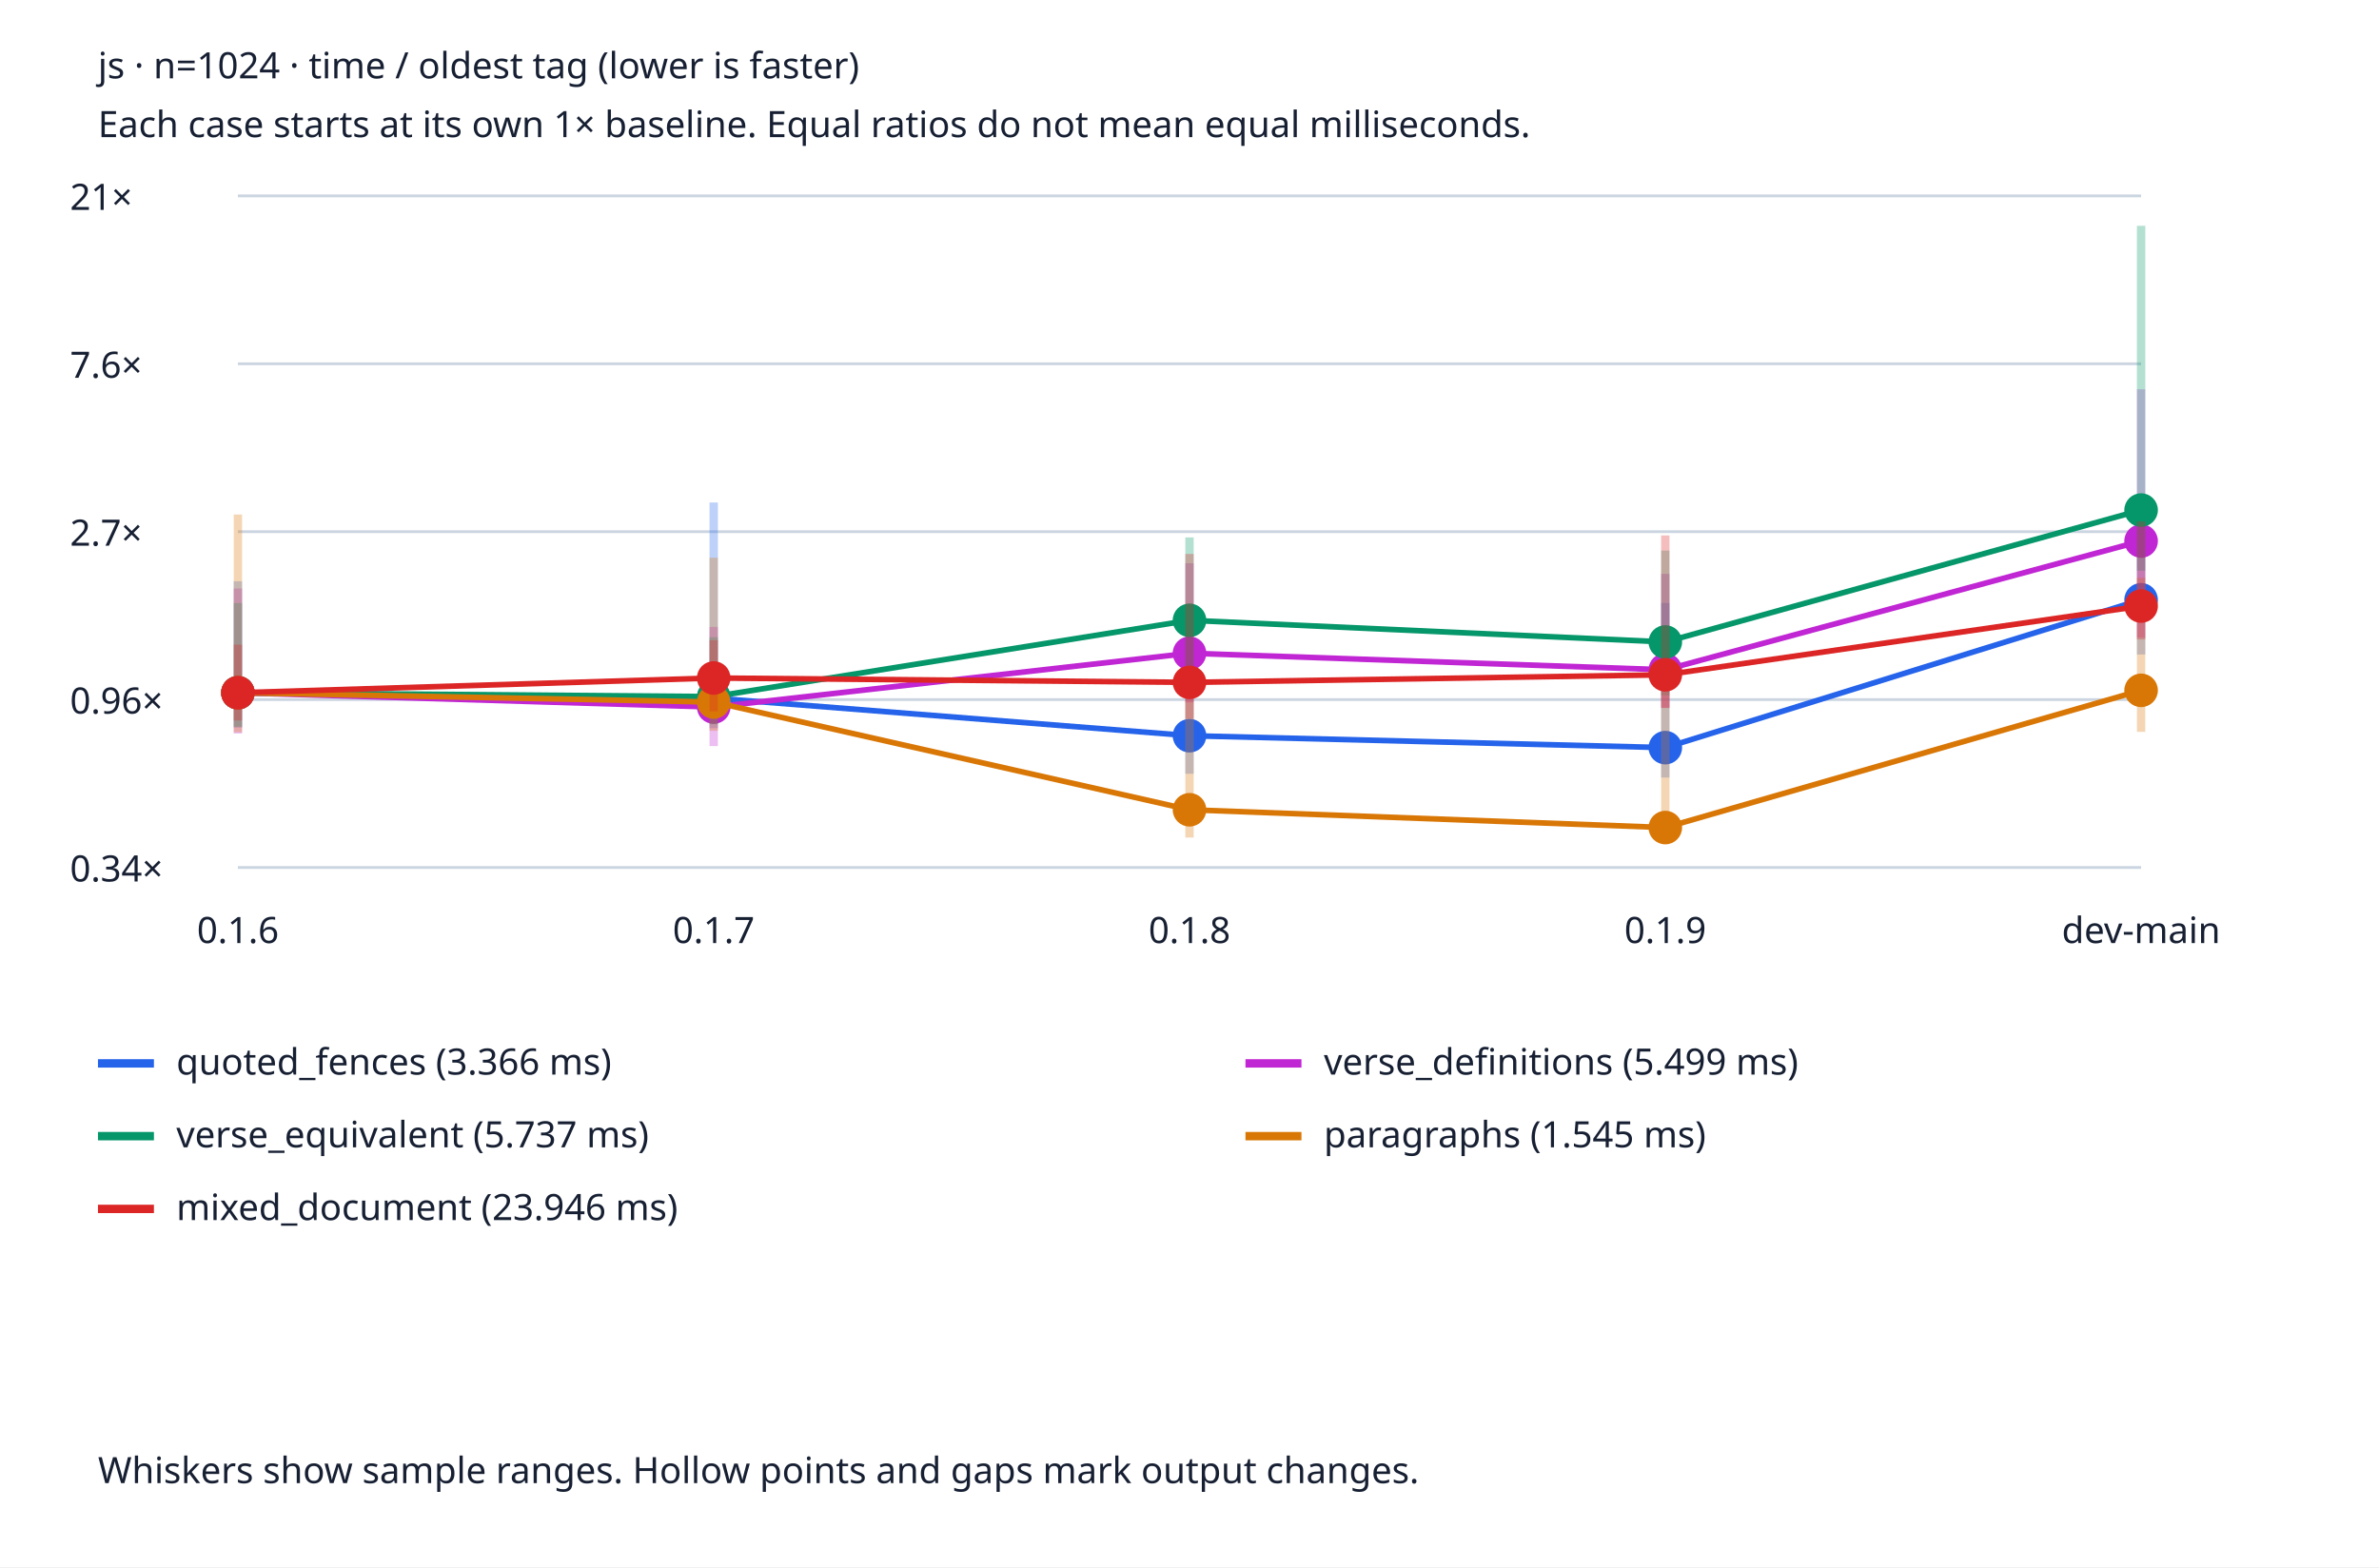
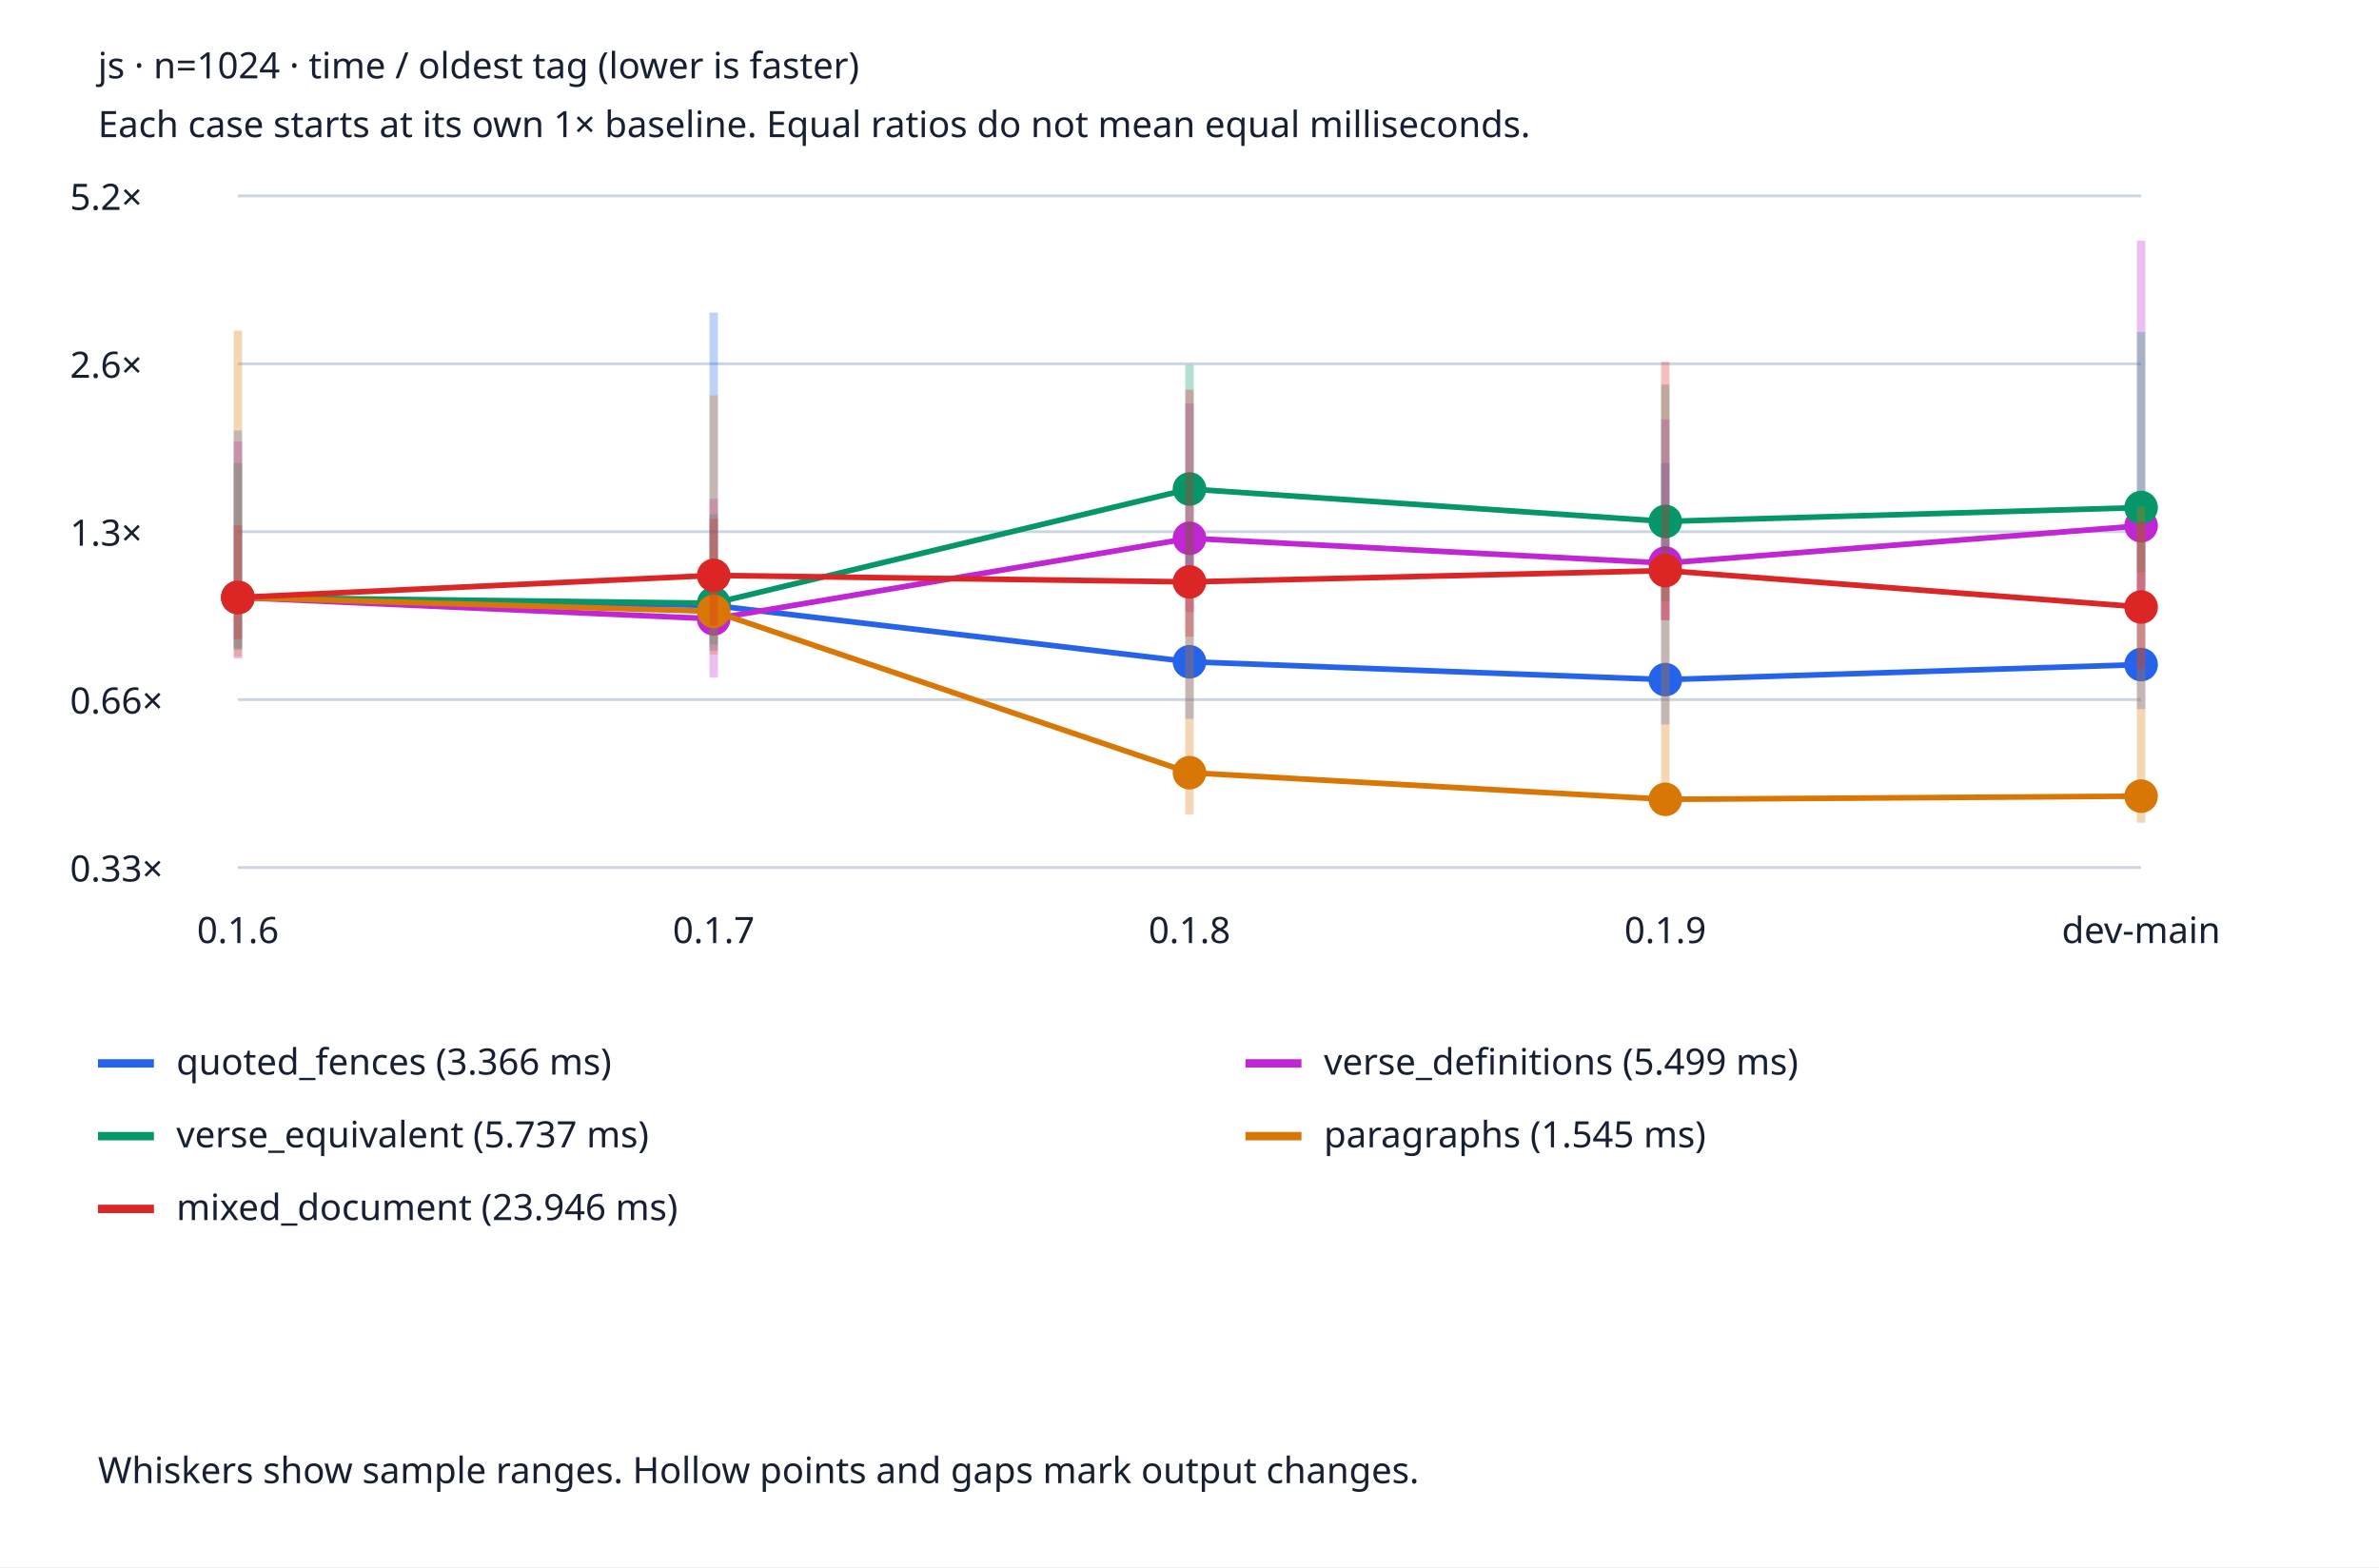
<svg xmlns="http://www.w3.org/2000/svg" viewBox="0 0 850 560" role="img" aria-labelledby="title desc">
  <style>text{font:13px system-ui;fill:#172033}.bg{fill:#fff}.grid{stroke:#cbd5e1}@media(prefers-color-scheme:dark){text{fill:#edf2f7}.bg{fill:#152033}.grid{stroke:#475569}}</style>
  <rect class="bg" width="850" height="560" />
  <text x="35" y="28" font-weight="bold">js · n=1024 · time / oldest tag (lower is faster)</text>
  <text x="35" y="49">Each case starts at its own 1× baseline. Equal ratios do not mean equal milliseconds.</text>
  <line class="grid" x1="85" x2="765" y1="310.0" y2="310.0" />
-   <text x="25" y="315.0">0.34×</text>
+   <text x="25" y="315.0">0.33×</text>
  <line class="grid" x1="85" x2="765" y1="250.0" y2="250.0" />
-   <text x="25" y="255.0">0.96×</text>
+   <text x="25" y="255.0">0.66×</text>
  <line class="grid" x1="85" x2="765" y1="190.0" y2="190.0" />
-   <text x="25" y="195.0">2.7×</text>
-   <line class="grid" x1="85" x2="765" y1="130" y2="130" />
-   <text x="25" y="135">7.6×</text>
+   <text x="25" y="195.0">1.3×</text>
+   <line class="grid" x1="85" x2="765" y1="130.0" y2="130.0" />
+   <text x="25" y="135.0">2.6×</text>
  <line class="grid" x1="85" x2="765" y1="70.0" y2="70.0" />
-   <text x="25" y="75.0">21×</text>
+   <text x="25" y="75.0">5.2×</text>
  <text x="85.0" y="337" text-anchor="middle">0.1.6</text>
  <text x="255.0" y="337" text-anchor="middle">0.1.7</text>
  <text x="425.0" y="337" text-anchor="middle">0.1.8</text>
  <text x="595.0" y="337" text-anchor="middle">0.1.9</text>
  <text x="765.0" y="337" text-anchor="middle">dev-main</text>
-   <line x1="85.0" x2="85.0" y1="260.006" y2="207.705" stroke="#2563eb" stroke-width="3" opacity=".3" />
-   <circle cx="85.0" cy="247.55" r="5" fill="#2563eb" stroke="#2563eb" stroke-width="2" />
-   <line x1="85.0" y1="247.55" x2="255.0" y2="249.465" stroke="#2563eb" stroke-width="2" />
-   <line x1="255.0" x2="255.0" y1="260.249" y2="179.561" stroke="#2563eb" stroke-width="3" opacity=".3" />
-   <circle cx="255.0" cy="249.465" r="5" fill="#2563eb" stroke="#2563eb" stroke-width="2" />
-   <line x1="255.0" y1="249.465" x2="425.0" y2="262.902" stroke="#2563eb" stroke-width="2" />
-   <line x1="425.0" x2="425.0" y1="276.508" y2="235.081" stroke="#2563eb" stroke-width="3" opacity=".3" />
-   <circle cx="425.0" cy="262.902" r="5" fill="#2563eb" stroke="#2563eb" stroke-width="2" />
-   <line x1="425.0" y1="262.902" x2="595.0" y2="267.161" stroke="#2563eb" stroke-width="2" />
-   <line x1="595.0" x2="595.0" y1="277.852" y2="215.481" stroke="#2563eb" stroke-width="3" opacity=".3" />
-   <circle cx="595.0" cy="267.161" r="5" fill="#2563eb" stroke="#2563eb" stroke-width="2" />
-   <line x1="595.0" y1="267.161" x2="765.0" y2="214.328" stroke="#2563eb" stroke-width="2" />
-   <line x1="765.0" x2="765.0" y1="233.879" y2="189.446" stroke="#2563eb" stroke-width="3" opacity=".3" />
-   <circle cx="765.0" cy="214.328" r="5" fill="#2563eb" stroke="#2563eb" stroke-width="2" />
+   <line x1="85.0" x2="85.0" y1="232.151" y2="153.835" stroke="#2563eb" stroke-width="3" opacity=".3" />
+   <circle cx="85.0" cy="213.499" r="5" fill="#2563eb" stroke="#2563eb" stroke-width="2" />
+   <line x1="85.0" y1="213.499" x2="255.0" y2="216.367" stroke="#2563eb" stroke-width="2" />
+   <line x1="255.0" x2="255.0" y1="232.514" y2="111.694" stroke="#2563eb" stroke-width="3" opacity=".3" />
+   <circle cx="255.0" cy="216.367" r="5" fill="#2563eb" stroke="#2563eb" stroke-width="2" />
+   <line x1="255.0" y1="216.367" x2="425.0" y2="236.486" stroke="#2563eb" stroke-width="2" />
+   <line x1="425.0" x2="425.0" y1="256.86" y2="194.829" stroke="#2563eb" stroke-width="3" opacity=".3" />
+   <circle cx="425.0" cy="236.486" r="5" fill="#2563eb" stroke="#2563eb" stroke-width="2" />
+   <line x1="425.0" y1="236.486" x2="595.0" y2="242.865" stroke="#2563eb" stroke-width="2" />
+   <line x1="595.0" x2="595.0" y1="258.872" y2="165.48" stroke="#2563eb" stroke-width="3" opacity=".3" />
+   <circle cx="595.0" cy="242.865" r="5" fill="#2563eb" stroke="#2563eb" stroke-width="2" />
+   <line x1="595.0" y1="242.865" x2="765.0" y2="237.482" stroke="#2563eb" stroke-width="2" />
+   <line x1="765.0" x2="765.0" y1="253.392" y2="177.027" stroke="#2563eb" stroke-width="3" opacity=".3" />
+   <circle cx="765.0" cy="237.482" r="5" fill="#2563eb" stroke="#2563eb" stroke-width="2" />
  <line x1="35" x2="55" y1="380" y2="380" stroke="#2563eb" stroke-width="3" />
  <text x="63" y="384">quoted_fences (3.366 ms)</text>
-   <line x1="85.0" x2="85.0" y1="262.132" y2="210.304" stroke="#c026d3" stroke-width="3" opacity=".3" />
-   <circle cx="85.0" cy="247.55" r="5" fill="#c026d3" stroke="#c026d3" stroke-width="2" />
-   <line x1="85.0" y1="247.55" x2="255.0" y2="252.659" stroke="#c026d3" stroke-width="2" />
-   <line x1="255.0" x2="255.0" y1="266.614" y2="224.015" stroke="#c026d3" stroke-width="3" opacity=".3" />
-   <circle cx="255.0" cy="252.659" r="5" fill="#c026d3" stroke="#c026d3" stroke-width="2" />
-   <line x1="255.0" y1="252.659" x2="425.0" y2="233.431" stroke="#c026d3" stroke-width="2" />
-   <line x1="425.0" x2="425.0" y1="251.027" y2="201.291" stroke="#c026d3" stroke-width="3" opacity=".3" />
-   <circle cx="425.0" cy="233.431" r="5" fill="#c026d3" stroke="#c026d3" stroke-width="2" />
-   <line x1="425.0" y1="233.431" x2="595.0" y2="239.35" stroke="#c026d3" stroke-width="2" />
-   <line x1="595.0" x2="595.0" y1="252.906" y2="205.064" stroke="#c026d3" stroke-width="3" opacity=".3" />
-   <circle cx="595.0" cy="239.35" r="5" fill="#c026d3" stroke="#c026d3" stroke-width="2" />
-   <line x1="595.0" y1="239.35" x2="765.0" y2="193.333" stroke="#c026d3" stroke-width="2" />
-   <line x1="765.0" x2="765.0" y1="227.853" y2="139.096" stroke="#c026d3" stroke-width="3" opacity=".3" />
-   <circle cx="765.0" cy="193.333" r="5" fill="#c026d3" stroke="#c026d3" stroke-width="2" />
+   <line x1="85.0" x2="85.0" y1="235.335" y2="157.727" stroke="#c026d3" stroke-width="3" opacity=".3" />
+   <circle cx="85.0" cy="213.499" r="5" fill="#c026d3" stroke="#c026d3" stroke-width="2" />
+   <line x1="85.0" y1="213.499" x2="255.0" y2="221.149" stroke="#c026d3" stroke-width="2" />
+   <line x1="255.0" x2="255.0" y1="242.046" y2="178.258" stroke="#c026d3" stroke-width="3" opacity=".3" />
+   <circle cx="255.0" cy="221.149" r="5" fill="#c026d3" stroke="#c026d3" stroke-width="2" />
+   <line x1="255.0" y1="221.149" x2="425.0" y2="192.357" stroke="#c026d3" stroke-width="2" />
+   <line x1="425.0" x2="425.0" y1="218.705" y2="144.231" stroke="#c026d3" stroke-width="3" opacity=".3" />
+   <circle cx="425.0" cy="192.357" r="5" fill="#c026d3" stroke="#c026d3" stroke-width="2" />
+   <line x1="425.0" y1="192.357" x2="595.0" y2="201.22" stroke="#c026d3" stroke-width="2" />
+   <line x1="595.0" x2="595.0" y1="221.518" y2="149.882" stroke="#c026d3" stroke-width="3" opacity=".3" />
+   <circle cx="595.0" cy="201.22" r="5" fill="#c026d3" stroke="#c026d3" stroke-width="2" />
+   <line x1="595.0" y1="201.22" x2="765.0" y2="187.884" stroke="#c026d3" stroke-width="2" />
+   <line x1="765.0" x2="765.0" y1="213.847" y2="86.008" stroke="#c026d3" stroke-width="3" opacity=".3" />
+   <circle cx="765.0" cy="187.884" r="5" fill="#c026d3" stroke="#c026d3" stroke-width="2" />
  <line x1="445" x2="465" y1="380" y2="380" stroke="#c026d3" stroke-width="3" />
  <text x="473" y="384">verse_definitions (5.499 ms)</text>
-   <line x1="85.0" x2="85.0" y1="259.709" y2="215.498" stroke="#059669" stroke-width="3" opacity=".3" />
-   <circle cx="85.0" cy="247.55" r="5" fill="#059669" stroke="#059669" stroke-width="2" />
-   <line x1="85.0" y1="247.55" x2="255.0" y2="248.929" stroke="#059669" stroke-width="2" />
-   <line x1="255.0" x2="255.0" y1="258.801" y2="227.703" stroke="#059669" stroke-width="3" opacity=".3" />
-   <circle cx="255.0" cy="248.929" r="5" fill="#059669" stroke="#059669" stroke-width="2" />
-   <line x1="255.0" y1="248.929" x2="425.0" y2="221.67" stroke="#059669" stroke-width="2" />
-   <line x1="425.0" x2="425.0" y1="246.772" y2="192.043" stroke="#059669" stroke-width="3" opacity=".3" />
-   <circle cx="425.0" cy="221.67" r="5" fill="#059669" stroke="#059669" stroke-width="2" />
-   <line x1="425.0" y1="221.67" x2="595.0" y2="229.406" stroke="#059669" stroke-width="2" />
-   <line x1="595.0" x2="595.0" y1="248.51" y2="196.751" stroke="#059669" stroke-width="3" opacity=".3" />
-   <circle cx="595.0" cy="229.406" r="5" fill="#059669" stroke="#059669" stroke-width="2" />
-   <line x1="595.0" y1="229.406" x2="765.0" y2="182.271" stroke="#059669" stroke-width="2" />
-   <line x1="765.0" x2="765.0" y1="203.932" y2="80.691" stroke="#059669" stroke-width="3" opacity=".3" />
-   <circle cx="765.0" cy="182.271" r="5" fill="#059669" stroke="#059669" stroke-width="2" />
+   <line x1="85.0" x2="85.0" y1="231.706" y2="165.504" stroke="#059669" stroke-width="3" opacity=".3" />
+   <circle cx="85.0" cy="213.499" r="5" fill="#059669" stroke="#059669" stroke-width="2" />
+   <line x1="85.0" y1="213.499" x2="255.0" y2="215.563" stroke="#059669" stroke-width="2" />
+   <line x1="255.0" x2="255.0" y1="230.347" y2="183.781" stroke="#059669" stroke-width="3" opacity=".3" />
+   <circle cx="255.0" cy="215.563" r="5" fill="#059669" stroke="#059669" stroke-width="2" />
+   <line x1="255.0" y1="215.563" x2="425.0" y2="174.746" stroke="#059669" stroke-width="2" />
+   <line x1="425.0" x2="425.0" y1="212.335" y2="130.384" stroke="#059669" stroke-width="3" opacity=".3" />
+   <circle cx="425.0" cy="174.746" r="5" fill="#059669" stroke="#059669" stroke-width="2" />
+   <line x1="425.0" y1="174.746" x2="595.0" y2="186.33" stroke="#059669" stroke-width="2" />
+   <line x1="595.0" x2="595.0" y1="214.937" y2="137.434" stroke="#059669" stroke-width="3" opacity=".3" />
+   <circle cx="595.0" cy="186.33" r="5" fill="#059669" stroke="#059669" stroke-width="2" />
+   <line x1="595.0" y1="186.33" x2="765.0" y2="181.372" stroke="#059669" stroke-width="2" />
+   <line x1="765.0" x2="765.0" y1="204.434" y2="118.621" stroke="#059669" stroke-width="3" opacity=".3" />
+   <circle cx="765.0" cy="181.372" r="5" fill="#059669" stroke="#059669" stroke-width="2" />
  <line x1="35" x2="55" y1="406" y2="406" stroke="#059669" stroke-width="3" />
  <text x="63" y="410">verse_equivalent (5.737 ms)</text>
-   <line x1="85.0" x2="85.0" y1="261.661" y2="183.866" stroke="#d97706" stroke-width="3" opacity=".3" />
-   <circle cx="85.0" cy="247.55" r="5" fill="#d97706" stroke="#d97706" stroke-width="2" />
-   <line x1="85.0" y1="247.55" x2="255.0" y2="250.872" stroke="#d97706" stroke-width="2" />
-   <line x1="255.0" x2="255.0" y1="261.147" y2="199.298" stroke="#d97706" stroke-width="3" opacity=".3" />
-   <circle cx="255.0" cy="250.872" r="5" fill="#d97706" stroke="#d97706" stroke-width="2" />
-   <line x1="255.0" y1="250.872" x2="425.0" y2="289.368" stroke="#d97706" stroke-width="2" />
-   <line x1="425.0" x2="425.0" y1="299.309" y2="247.576" stroke="#d97706" stroke-width="3" opacity=".3" />
-   <circle cx="425.0" cy="289.368" r="5" fill="#d97706" stroke="#d97706" stroke-width="2" />
-   <line x1="425.0" y1="289.368" x2="595.0" y2="295.727" stroke="#d97706" stroke-width="2" />
-   <line x1="595.0" x2="595.0" y1="299.19" y2="239.881" stroke="#d97706" stroke-width="3" opacity=".3" />
-   <circle cx="595.0" cy="295.727" r="5" fill="#d97706" stroke="#d97706" stroke-width="2" />
-   <line x1="595.0" y1="295.727" x2="765.0" y2="246.689" stroke="#d97706" stroke-width="2" />
-   <line x1="765.0" x2="765.0" y1="261.533" y2="206.482" stroke="#d97706" stroke-width="3" opacity=".3" />
-   <circle cx="765.0" cy="246.689" r="5" fill="#d97706" stroke="#d97706" stroke-width="2" />
+   <line x1="85.0" x2="85.0" y1="234.629" y2="118.14" stroke="#d97706" stroke-width="3" opacity=".3" />
+   <circle cx="85.0" cy="213.499" r="5" fill="#d97706" stroke="#d97706" stroke-width="2" />
+   <line x1="85.0" y1="213.499" x2="255.0" y2="218.473" stroke="#d97706" stroke-width="2" />
+   <line x1="255.0" x2="255.0" y1="233.859" y2="141.248" stroke="#d97706" stroke-width="3" opacity=".3" />
+   <circle cx="255.0" cy="218.473" r="5" fill="#d97706" stroke="#d97706" stroke-width="2" />
+   <line x1="255.0" y1="218.473" x2="425.0" y2="276.117" stroke="#d97706" stroke-width="2" />
+   <line x1="425.0" x2="425.0" y1="291.003" y2="213.539" stroke="#d97706" stroke-width="3" opacity=".3" />
+   <circle cx="425.0" cy="276.117" r="5" fill="#d97706" stroke="#d97706" stroke-width="2" />
+   <line x1="425.0" y1="276.117" x2="595.0" y2="285.639" stroke="#d97706" stroke-width="2" />
+   <line x1="595.0" x2="595.0" y1="290.824" y2="202.016" stroke="#d97706" stroke-width="3" opacity=".3" />
+   <circle cx="595.0" cy="285.639" r="5" fill="#d97706" stroke="#d97706" stroke-width="2" />
+   <line x1="595.0" y1="285.639" x2="765.0" y2="284.504" stroke="#d97706" stroke-width="2" />
+   <line x1="765.0" x2="765.0" y1="293.992" y2="181.03" stroke="#d97706" stroke-width="3" opacity=".3" />
+   <circle cx="765.0" cy="284.504" r="5" fill="#d97706" stroke="#d97706" stroke-width="2" />
  <line x1="445" x2="465" y1="406" y2="406" stroke="#d97706" stroke-width="3" />
  <text x="473" y="410">paragraphs (1.545 ms)</text>
-   <line x1="85.0" x2="85.0" y1="257.464" y2="230.36" stroke="#dc2626" stroke-width="3" opacity=".3" />
-   <circle cx="85.0" cy="247.55" r="5" fill="#dc2626" stroke="#dc2626" stroke-width="2" />
-   <line x1="85.0" y1="247.55" x2="255.0" y2="242.284" stroke="#dc2626" stroke-width="2" />
-   <line x1="255.0" x2="255.0" y1="254.237" y2="228.794" stroke="#dc2626" stroke-width="3" opacity=".3" />
-   <circle cx="255.0" cy="242.284" r="5" fill="#dc2626" stroke="#dc2626" stroke-width="2" />
-   <line x1="255.0" y1="242.284" x2="425.0" y2="243.841" stroke="#dc2626" stroke-width="2" />
-   <line x1="425.0" x2="425.0" y1="256.892" y2="197.936" stroke="#dc2626" stroke-width="3" opacity=".3" />
-   <circle cx="425.0" cy="243.841" r="5" fill="#dc2626" stroke="#dc2626" stroke-width="2" />
-   <line x1="425.0" y1="243.841" x2="595.0" y2="241.136" stroke="#dc2626" stroke-width="2" />
-   <line x1="595.0" x2="595.0" y1="253.008" y2="191.327" stroke="#dc2626" stroke-width="3" opacity=".3" />
-   <circle cx="595.0" cy="241.136" r="5" fill="#dc2626" stroke="#dc2626" stroke-width="2" />
-   <line x1="595.0" y1="241.136" x2="765.0" y2="216.573" stroke="#dc2626" stroke-width="2" />
-   <line x1="765.0" x2="765.0" y1="228.525" y2="186.35" stroke="#dc2626" stroke-width="3" opacity=".3" />
-   <circle cx="765.0" cy="216.573" r="5" fill="#dc2626" stroke="#dc2626" stroke-width="2" />
+   <line x1="85.0" x2="85.0" y1="228.344" y2="187.759" stroke="#dc2626" stroke-width="3" opacity=".3" />
+   <circle cx="85.0" cy="213.499" r="5" fill="#dc2626" stroke="#dc2626" stroke-width="2" />
+   <line x1="85.0" y1="213.499" x2="255.0" y2="205.614" stroke="#dc2626" stroke-width="2" />
+   <line x1="255.0" x2="255.0" y1="223.512" y2="185.414" stroke="#dc2626" stroke-width="3" opacity=".3" />
+   <circle cx="255.0" cy="205.614" r="5" fill="#dc2626" stroke="#dc2626" stroke-width="2" />
+   <line x1="255.0" y1="205.614" x2="425.0" y2="207.946" stroke="#dc2626" stroke-width="2" />
+   <line x1="425.0" x2="425.0" y1="227.488" y2="139.209" stroke="#dc2626" stroke-width="3" opacity=".3" />
+   <circle cx="425.0" cy="207.946" r="5" fill="#dc2626" stroke="#dc2626" stroke-width="2" />
+   <line x1="425.0" y1="207.946" x2="595.0" y2="203.895" stroke="#dc2626" stroke-width="2" />
+   <line x1="595.0" x2="595.0" y1="221.671" y2="129.312" stroke="#dc2626" stroke-width="3" opacity=".3" />
+   <circle cx="595.0" cy="203.895" r="5" fill="#dc2626" stroke="#dc2626" stroke-width="2" />
+   <line x1="595.0" y1="203.895" x2="765.0" y2="216.913" stroke="#dc2626" stroke-width="2" />
+   <line x1="765.0" x2="765.0" y1="238.928" y2="186.304" stroke="#dc2626" stroke-width="3" opacity=".3" />
+   <circle cx="765.0" cy="216.913" r="5" fill="#dc2626" stroke="#dc2626" stroke-width="2" />
  <line x1="35" x2="55" y1="432" y2="432" stroke="#dc2626" stroke-width="3" />
  <text x="63" y="436">mixed_document (23.946 ms)</text>
  <text x="35" y="530">Whiskers show sample ranges. Hollow points and gaps mark output changes.</text>
</svg>
